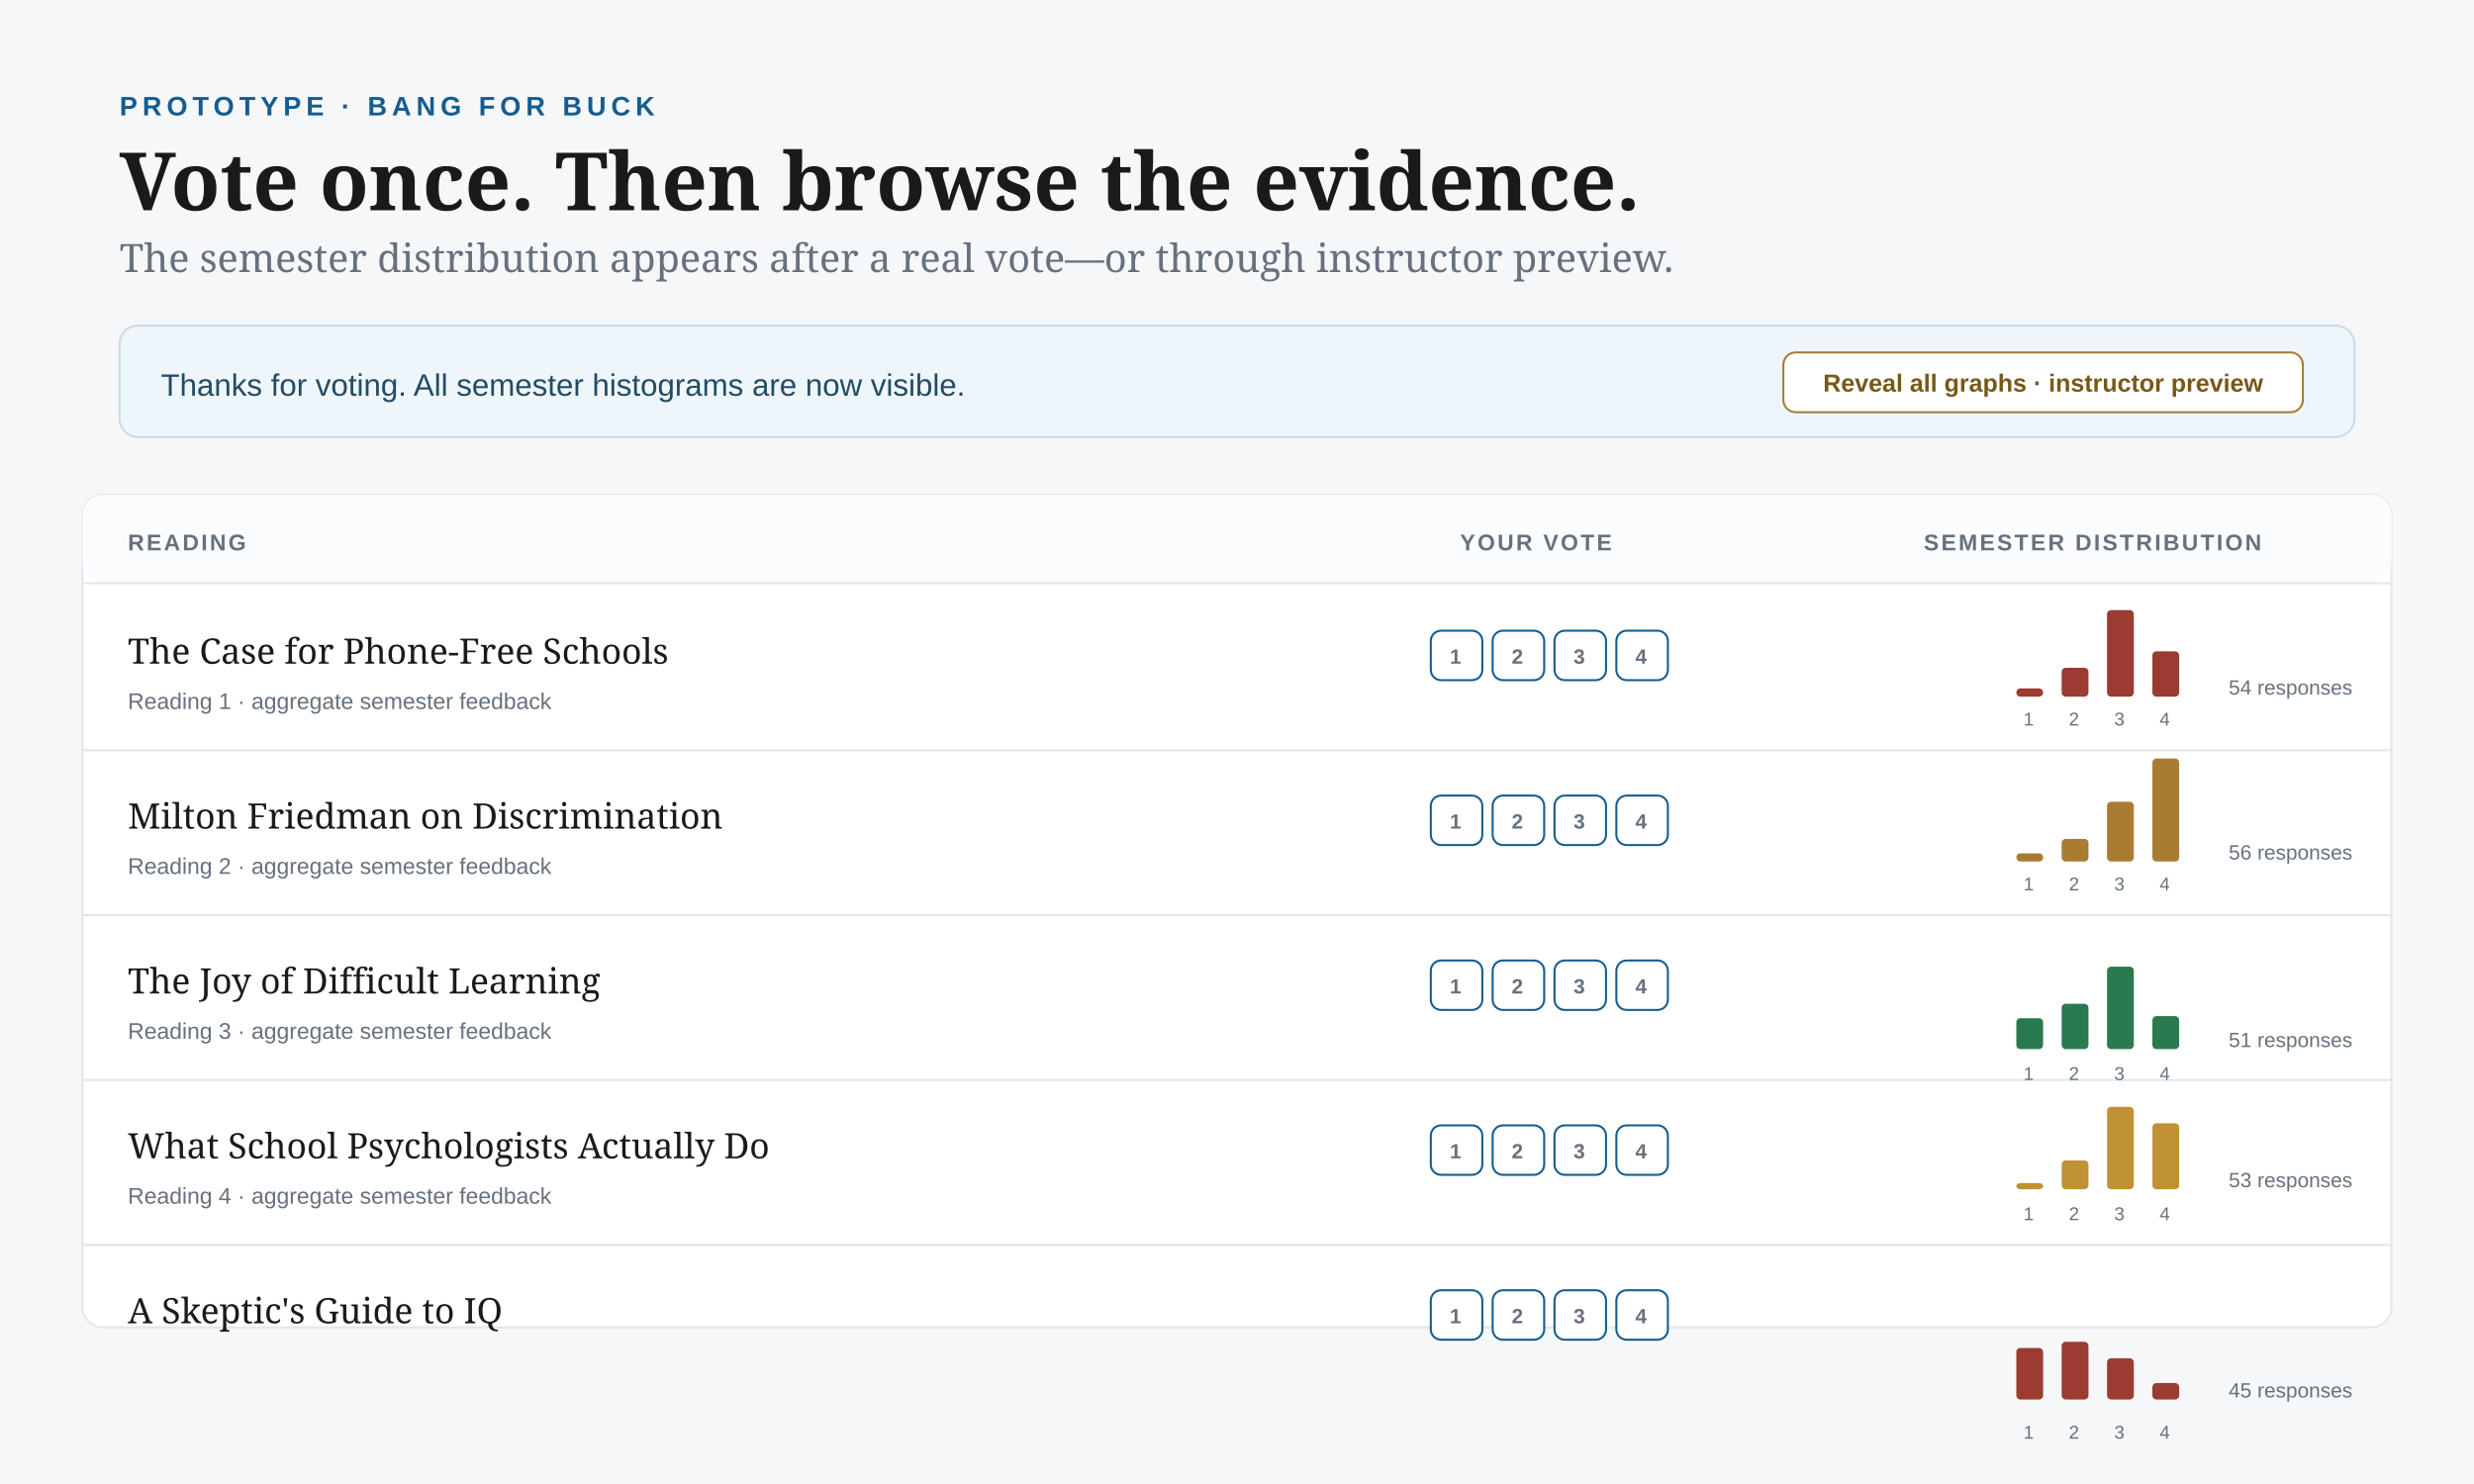
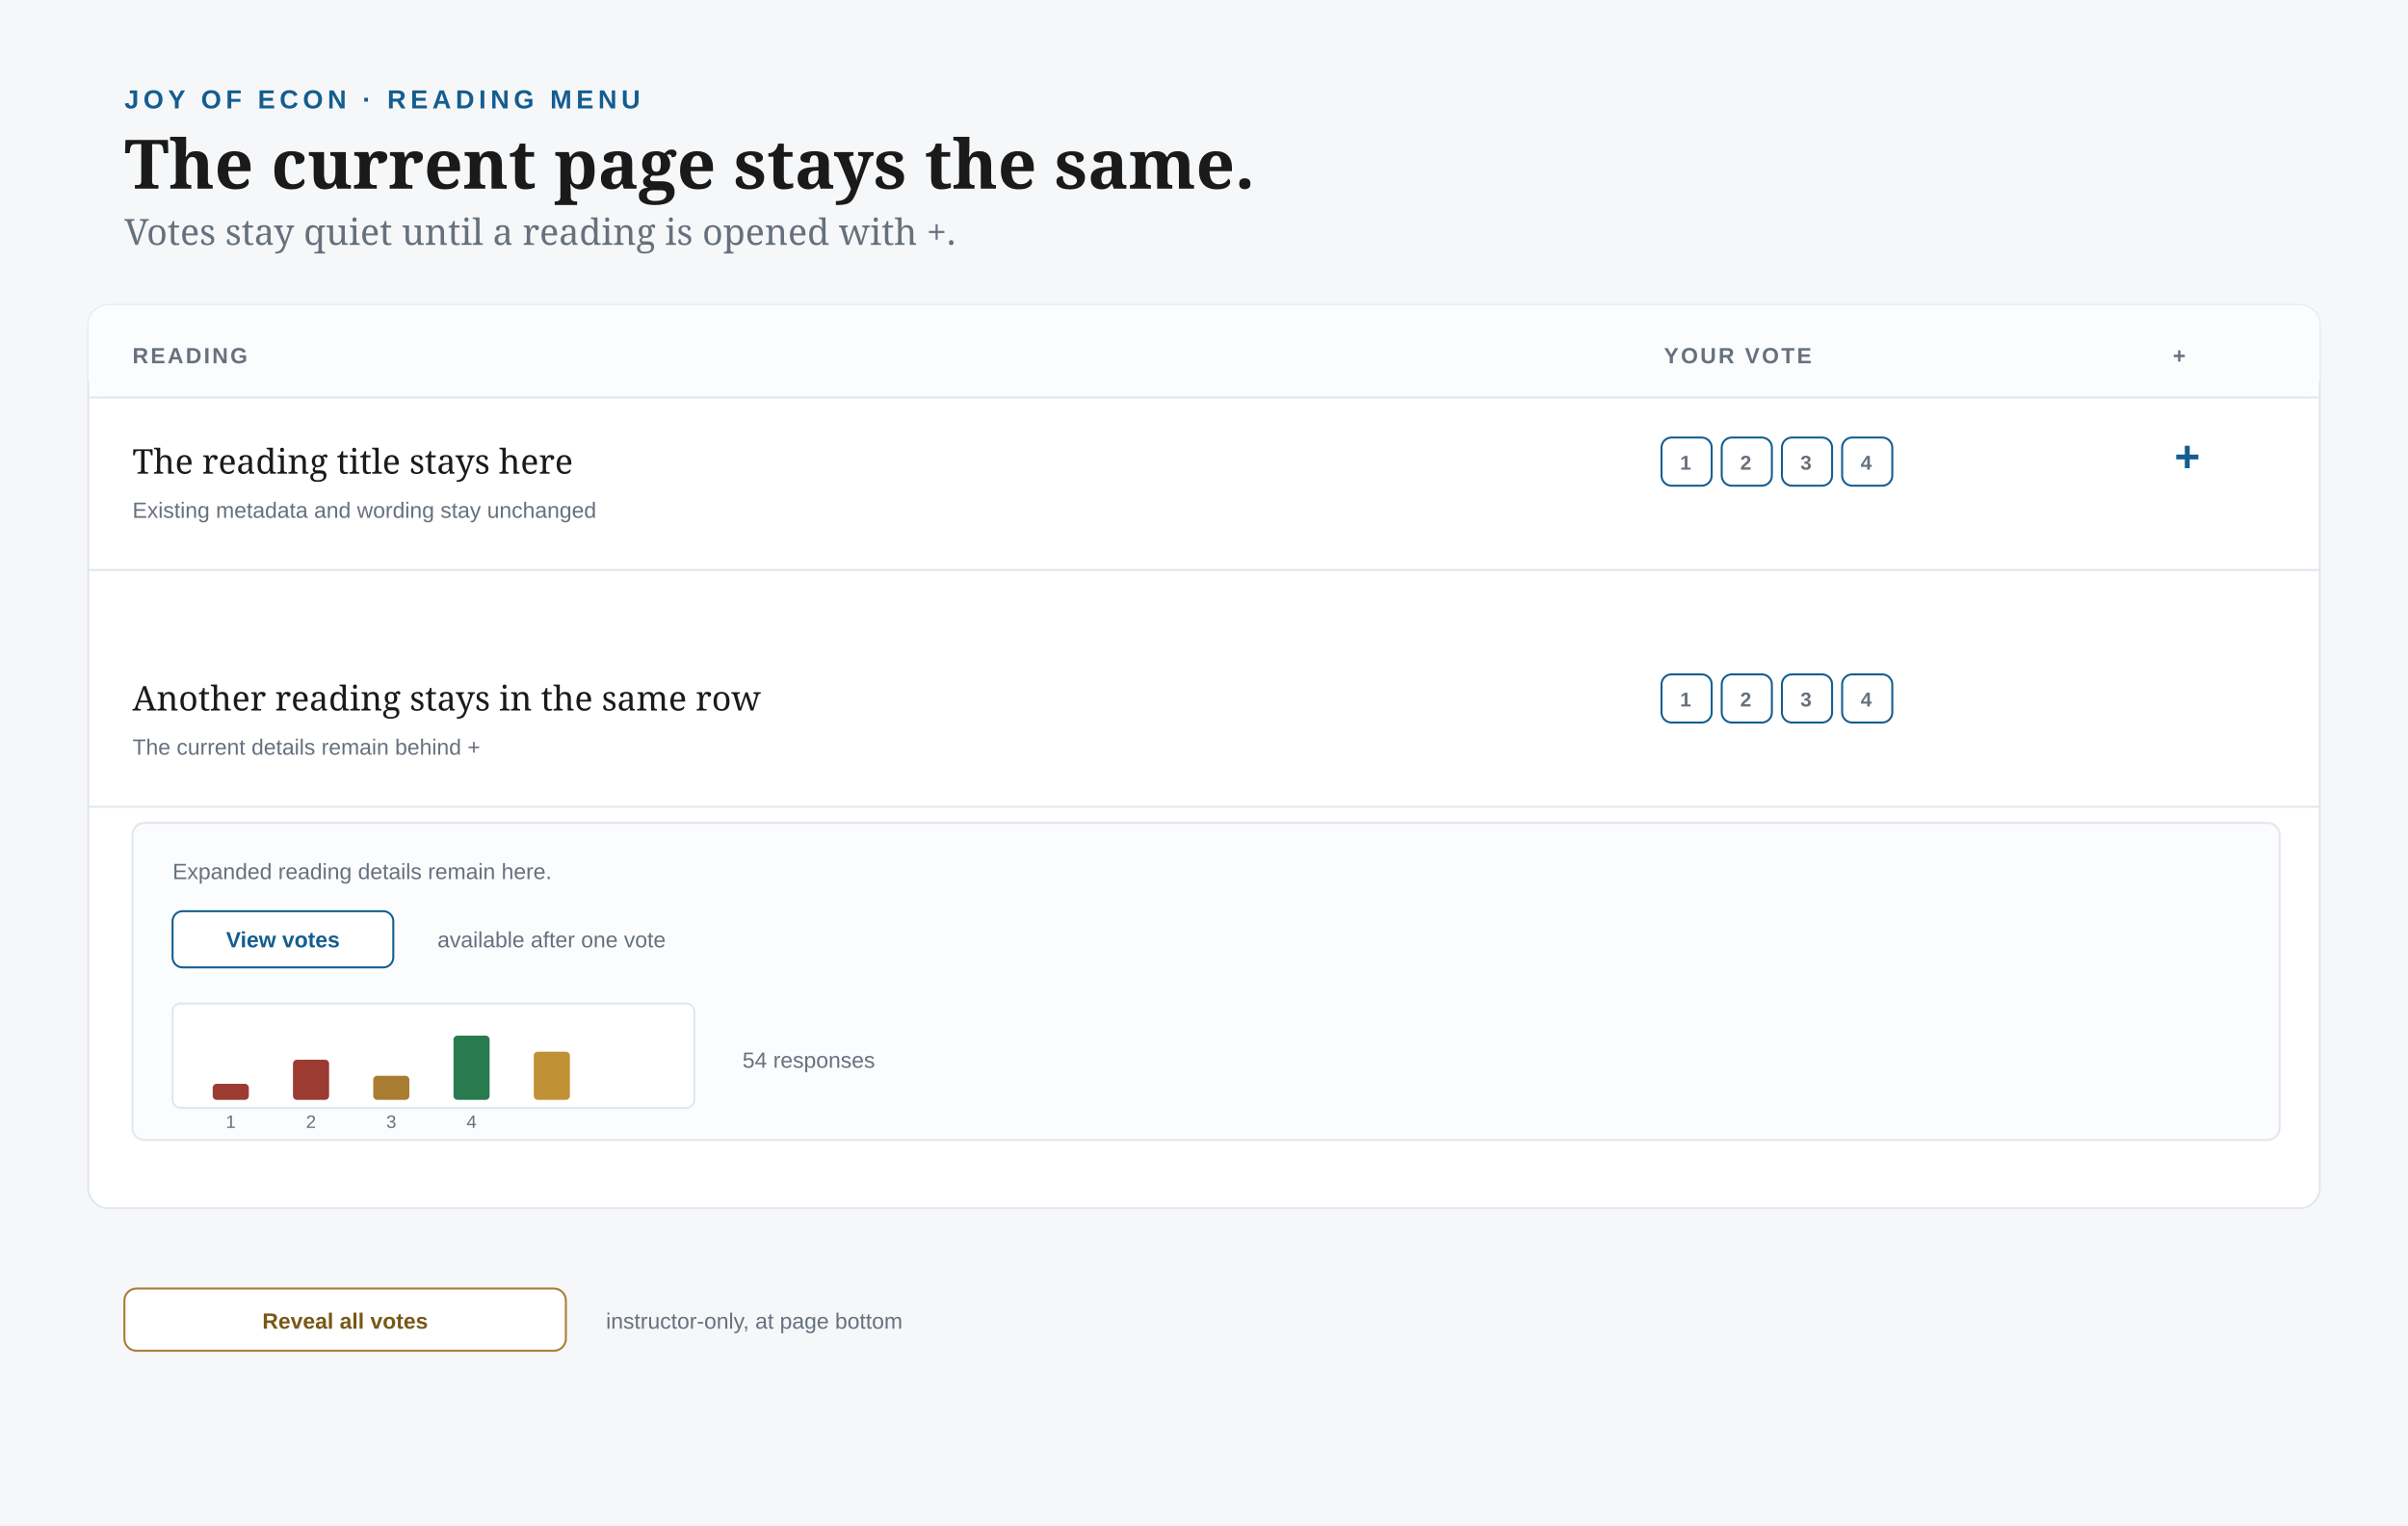
- <svg xmlns="http://www.w3.org/2000/svg" width="1200" height="720" viewBox="0 0 1200 720" role="img" aria-labelledby="title desc">
-   <rect width="1200" height="720" fill="#f6f7f9" />
-   <text x="58" y="56" font-family="Arial, sans-serif" font-size="13" font-weight="700" letter-spacing="2.4" fill="#145d90">PROTOTYPE · BANG FOR BUCK</text>
-   <text x="58" y="102" font-family="Georgia, serif" font-size="39" font-weight="700" fill="#1a1a1a">Vote once. Then browse the evidence.</text>
-   <text x="58" y="132" font-family="Georgia, serif" font-size="19" fill="#66717d">The semester distribution appears after a real vote—or through instructor preview.</text>
-   <rect x="58" y="158" width="1084" height="54" rx="9" fill="#eef6fb" stroke="#c9dbe8" />
-   <text x="78" y="192" font-family="Arial, sans-serif" font-size="15" fill="#234b65">Thanks for voting. All semester histograms are now visible.</text>
-   <rect x="865" y="171" width="252" height="29" rx="6" fill="#fff" stroke="#a87d32" />
-   <text x="991" y="190" text-anchor="middle" font-family="Arial, sans-serif" font-size="12" font-weight="700" fill="#775817">Reveal all graphs · instructor preview</text>
-   <rect x="40" y="240" width="1120" height="404" rx="10" fill="#fff" stroke="#e2e7ec" />
-   <rect x="40" y="240" width="1120" height="43" rx="10" fill="#fbfcfd" />
-   <path d="M40 283H1160" stroke="#e2e7ec" />
-   <text x="62" y="267" font-family="Arial, sans-serif" font-size="11" font-weight="700" letter-spacing="1.1" fill="#66717d">READING</text>
-   <text x="745" y="267" text-anchor="middle" font-family="Arial, sans-serif" font-size="11" font-weight="700" letter-spacing="1.1" fill="#66717d">YOUR VOTE</text>
-   <text x="1015" y="267" text-anchor="middle" font-family="Arial, sans-serif" font-size="11" font-weight="700" letter-spacing="1.1" fill="#66717d">SEMESTER DISTRIBUTION</text>
-   <g font-family="Georgia, serif" font-size="17" fill="#1a1a1a">
-     <text x="62" y="322">The Case for Phone-Free Schools</text>
-     <text x="62" y="344" font-family="Arial, sans-serif" font-size="11" fill="#66717d">Reading 1 · aggregate semester feedback</text>
-     <text x="62" y="402">Milton Friedman on Discrimination</text>
-     <text x="62" y="424" font-family="Arial, sans-serif" font-size="11" fill="#66717d">Reading 2 · aggregate semester feedback</text>
-     <text x="62" y="482">The Joy of Difficult Learning</text>
-     <text x="62" y="504" font-family="Arial, sans-serif" font-size="11" fill="#66717d">Reading 3 · aggregate semester feedback</text>
-     <text x="62" y="562">What School Psychologists Actually Do</text>
-     <text x="62" y="584" font-family="Arial, sans-serif" font-size="11" fill="#66717d">Reading 4 · aggregate semester feedback</text>
-     <text x="62" y="642">A Skeptic's Guide to IQ</text>
+ <svg xmlns="http://www.w3.org/2000/svg" width="1200" height="760" viewBox="0 0 1200 760" role="img" aria-labelledby="title desc">
+   <rect width="1200" height="760" fill="#f6f7f9" />
+   <text x="62" y="54" font-family="Arial, sans-serif" font-size="13" font-weight="700" letter-spacing="2.2" fill="#145d90">JOY OF ECON · READING MENU</text>
+   <text x="62" y="94" font-family="Georgia, serif" font-size="34" font-weight="700" fill="#1a1a1a">The current page stays the same.</text>
+   <text x="62" y="122" font-family="Georgia, serif" font-size="18" fill="#66717d">Votes stay quiet until a reading is opened with +.</text>
+   <rect x="44" y="152" width="1112" height="450" rx="10" fill="#fff" stroke="#e2e7ec" />
+   <rect x="44" y="152" width="1112" height="46" rx="10" fill="#fbfcfd" />
+   <path d="M44 198H1156" stroke="#e2e7ec" />
+   <text x="66" y="181" font-family="Arial, sans-serif" font-size="11" font-weight="700" letter-spacing="1.1" fill="#66717d">READING</text>
+   <text x="866" y="181" text-anchor="middle" font-family="Arial, sans-serif" font-size="11" font-weight="700" letter-spacing="1.1" fill="#66717d">YOUR VOTE</text>
+   <text x="1086" y="181" text-anchor="middle" font-family="Arial, sans-serif" font-size="11" font-weight="700" letter-spacing="1.1" fill="#66717d">+</text>
+   <g font-family="Georgia, serif" fill="#1a1a1a">
+     <text x="66" y="236" font-size="17">The reading title stays here</text>
+     <text x="66" y="258" font-family="Arial, sans-serif" font-size="11" fill="#66717d">Existing metadata and wording stay unchanged</text>
+     <text x="66" y="354" font-size="17">Another reading stays in the same row</text>
+     <text x="66" y="376" font-family="Arial, sans-serif" font-size="11" fill="#66717d">The current details remain behind +</text>
  </g>
  <g stroke="#e2e7ec">
-     <path d="M40 364H1160M40 444H1160M40 524H1160M40 604H1160" />
+     <path d="M44 284H1156M44 402H1156" />
  </g>
  <g font-family="Arial, sans-serif" font-size="10" font-weight="700" text-anchor="middle">
    <g fill="#fff" stroke="#145d90">
-       <rect x="694" y="306" width="25" height="24" rx="5" />
-       <rect x="724" y="306" width="25" height="24" rx="5" />
-       <rect x="754" y="306" width="25" height="24" rx="5" />
-       <rect x="784" y="306" width="25" height="24" rx="5" />
+       <rect x="828" y="218" width="25" height="24" rx="5" />
+       <rect x="858" y="218" width="25" height="24" rx="5" />
+       <rect x="888" y="218" width="25" height="24" rx="5" />
+       <rect x="918" y="218" width="25" height="24" rx="5" />
    </g>
    <g fill="#66717d">
-       <text x="706" y="322">1</text>
-       <text x="736" y="322">2</text>
-       <text x="766" y="322">3</text>
-       <text x="796" y="322">4</text>
+       <text x="840" y="234">1</text>
+       <text x="870" y="234">2</text>
+       <text x="900" y="234">3</text>
+       <text x="930" y="234">4</text>
    </g>
+     <text x="1090" y="235" font-size="22" fill="#145d90">+</text>
    <g fill="#fff" stroke="#145d90">
-       <rect x="694" y="386" width="25" height="24" rx="5" />
-       <rect x="724" y="386" width="25" height="24" rx="5" />
-       <rect x="754" y="386" width="25" height="24" rx="5" />
-       <rect x="784" y="386" width="25" height="24" rx="5" />
+       <rect x="828" y="336" width="25" height="24" rx="5" />
+       <rect x="858" y="336" width="25" height="24" rx="5" />
+       <rect x="888" y="336" width="25" height="24" rx="5" />
+       <rect x="918" y="336" width="25" height="24" rx="5" />
    </g>
    <g fill="#66717d">
-       <text x="706" y="402">1</text>
-       <text x="736" y="402">2</text>
-       <text x="766" y="402">3</text>
-       <text x="796" y="402">4</text>
-     </g>
-     <g fill="#fff" stroke="#145d90">
-       <rect x="694" y="466" width="25" height="24" rx="5" />
-       <rect x="724" y="466" width="25" height="24" rx="5" />
-       <rect x="754" y="466" width="25" height="24" rx="5" />
-       <rect x="784" y="466" width="25" height="24" rx="5" />
-     </g>
-     <g fill="#66717d">
-       <text x="706" y="482">1</text>
-       <text x="736" y="482">2</text>
-       <text x="766" y="482">3</text>
-       <text x="796" y="482">4</text>
-     </g>
-     <g fill="#fff" stroke="#145d90">
-       <rect x="694" y="546" width="25" height="24" rx="5" />
-       <rect x="724" y="546" width="25" height="24" rx="5" />
-       <rect x="754" y="546" width="25" height="24" rx="5" />
-       <rect x="784" y="546" width="25" height="24" rx="5" />
-     </g>
-     <g fill="#66717d">
-       <text x="706" y="562">1</text>
-       <text x="736" y="562">2</text>
-       <text x="766" y="562">3</text>
-       <text x="796" y="562">4</text>
-     </g>
-     <g fill="#fff" stroke="#145d90">
-       <rect x="694" y="626" width="25" height="24" rx="5" />
-       <rect x="724" y="626" width="25" height="24" rx="5" />
-       <rect x="754" y="626" width="25" height="24" rx="5" />
-       <rect x="784" y="626" width="25" height="24" rx="5" />
-     </g>
-     <g fill="#66717d">
-       <text x="706" y="642">1</text>
-       <text x="736" y="642">2</text>
-       <text x="766" y="642">3</text>
-       <text x="796" y="642">4</text>
+       <text x="840" y="352">1</text>
+       <text x="870" y="352">2</text>
+       <text x="900" y="352">3</text>
+       <text x="930" y="352">4</text>
    </g>
  </g>
-   <g>
-     <g fill="#9b3b32">
-       <rect x="978" y="334" width="13" height="4" rx="2" />
-       <rect x="1000" y="324" width="13" height="14" rx="2" />
-       <rect x="1022" y="296" width="13" height="42" rx="2" />
-       <rect x="1044" y="316" width="13" height="22" rx="2" />
-     </g>
-     <g fill="#a87d32">
-       <rect x="978" y="414" width="13" height="4" rx="2" />
-       <rect x="1000" y="407" width="13" height="11" rx="2" />
-       <rect x="1022" y="389" width="13" height="29" rx="2" />
-       <rect x="1044" y="368" width="13" height="50" rx="2" />
-     </g>
-     <g fill="#2a7a4f">
-       <rect x="978" y="494" width="13" height="15" rx="2" />
-       <rect x="1000" y="487" width="13" height="22" rx="2" />
-       <rect x="1022" y="469" width="13" height="40" rx="2" />
-       <rect x="1044" y="493" width="13" height="16" rx="2" />
-     </g>
-     <g fill="#c09135">
-       <rect x="978" y="574" width="13" height="3" rx="2" />
-       <rect x="1000" y="563" width="13" height="14" rx="2" />
-       <rect x="1022" y="537" width="13" height="40" rx="2" />
-       <rect x="1044" y="545" width="13" height="32" rx="2" />
-     </g>
-     <g fill="#9b3b32">
-       <rect x="978" y="654" width="13" height="25" rx="2" />
-       <rect x="1000" y="651" width="13" height="28" rx="2" />
-       <rect x="1022" y="659" width="13" height="20" rx="2" />
-       <rect x="1044" y="671" width="13" height="8" rx="2" />
-     </g>
-     <g font-family="Arial, sans-serif" font-size="9" fill="#66717d" text-anchor="middle">
-       <text x="984" y="352">1</text>
-       <text x="1006" y="352">2</text>
-       <text x="1028" y="352">3</text>
-       <text x="1050" y="352">4</text>
-     </g>
-     <g font-family="Arial, sans-serif" font-size="9" fill="#66717d" text-anchor="middle">
-       <text x="984" y="432">1</text>
-       <text x="1006" y="432">2</text>
-       <text x="1028" y="432">3</text>
-       <text x="1050" y="432">4</text>
-     </g>
-     <g font-family="Arial, sans-serif" font-size="9" fill="#66717d" text-anchor="middle">
-       <text x="984" y="524">1</text>
-       <text x="1006" y="524">2</text>
-       <text x="1028" y="524">3</text>
-       <text x="1050" y="524">4</text>
-     </g>
-     <g font-family="Arial, sans-serif" font-size="9" fill="#66717d" text-anchor="middle">
-       <text x="984" y="592">1</text>
-       <text x="1006" y="592">2</text>
-       <text x="1028" y="592">3</text>
-       <text x="1050" y="592">4</text>
-     </g>
-     <g font-family="Arial, sans-serif" font-size="9" fill="#66717d" text-anchor="middle">
-       <text x="984" y="698">1</text>
-       <text x="1006" y="698">2</text>
-       <text x="1028" y="698">3</text>
-       <text x="1050" y="698">4</text>
-     </g>
+   <rect x="66" y="410" width="1070" height="158" rx="6" fill="#fbfcfd" stroke="#e2e7ec" />
+   <text x="86" y="438" font-family="Arial, sans-serif" font-size="11" fill="#66717d">Expanded reading details remain here.</text>
+   <rect x="86" y="454" width="110" height="28" rx="5" fill="#fff" stroke="#145d90" />
+   <text x="141" y="472" text-anchor="middle" font-family="Arial, sans-serif" font-size="11" font-weight="700" fill="#145d90">View votes</text>
+   <text x="218" y="472" font-family="Arial, sans-serif" font-size="11" fill="#66717d">available after one vote</text>
+   <rect x="86" y="500" width="260" height="52" rx="4" fill="#fff" stroke="#e2e7ec" />
+   <g fill="#9b3b32">
+     <rect x="106" y="540" width="18" height="8" rx="2" />
+     <rect x="146" y="528" width="18" height="20" rx="2" />
  </g>
-   <g font-family="Arial, sans-serif" font-size="10" fill="#66717d">
-     <text x="1081" y="337">54 responses</text>
-     <text x="1081" y="417">56 responses</text>
-     <text x="1081" y="508">51 responses</text>
-     <text x="1081" y="576">53 responses</text>
-     <text x="1081" y="678">45 responses</text>
+   <g fill="#a87d32">
+     <rect x="186" y="536" width="18" height="12" rx="2" />
  </g>
+   <g fill="#2a7a4f">
+     <rect x="226" y="516" width="18" height="32" rx="2" />
+   </g>
+   <g fill="#c09135">
+     <rect x="266" y="524" width="18" height="24" rx="2" />
+   </g>
+   <g font-family="Arial, sans-serif" font-size="9" fill="#66717d" text-anchor="middle">
+     <text x="115" y="562">1</text>
+     <text x="155" y="562">2</text>
+     <text x="195" y="562">3</text>
+     <text x="235" y="562">4</text>
+   </g>
+   <text x="370" y="532" font-family="Arial, sans-serif" font-size="11" fill="#66717d">54 responses</text>
+   <rect x="62" y="642" width="220" height="31" rx="6" fill="#fff" stroke="#a87d32" />
+   <text x="172" y="662" text-anchor="middle" font-family="Arial, sans-serif" font-size="11" font-weight="700" fill="#775817">Reveal all votes</text>
+   <text x="302" y="662" font-family="Arial, sans-serif" font-size="11" fill="#66717d">instructor-only, at page bottom</text>
</svg>
